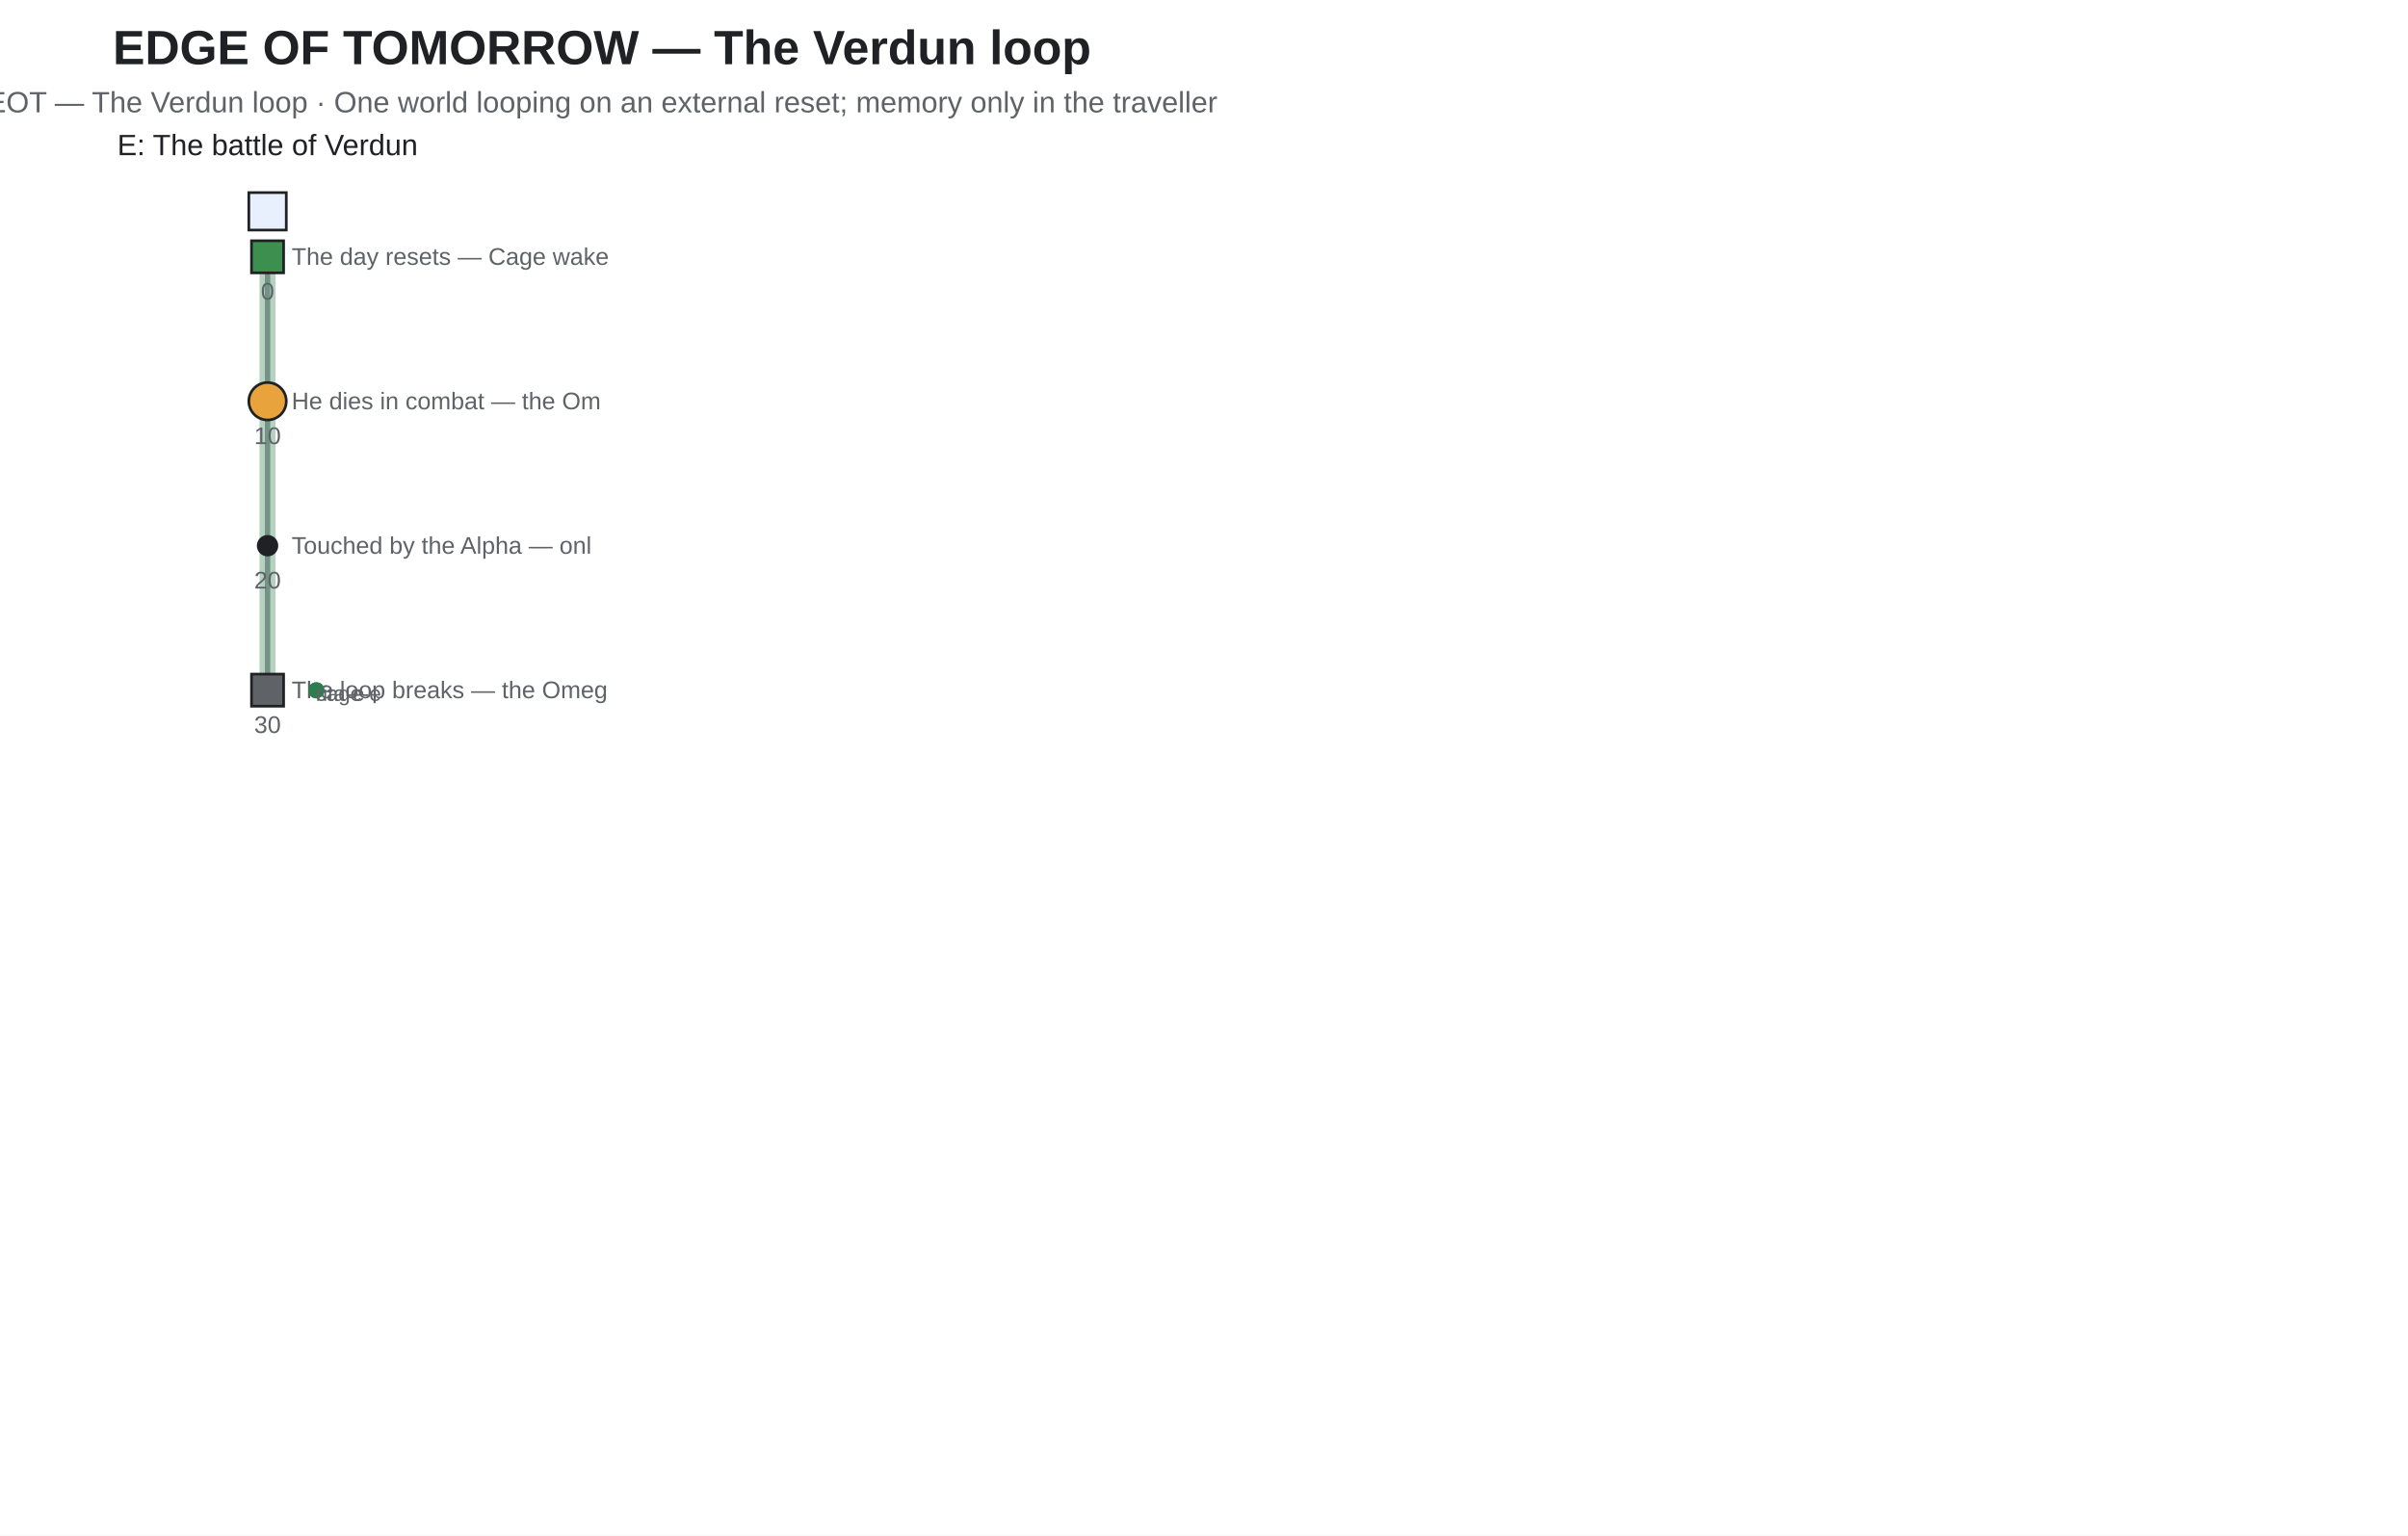
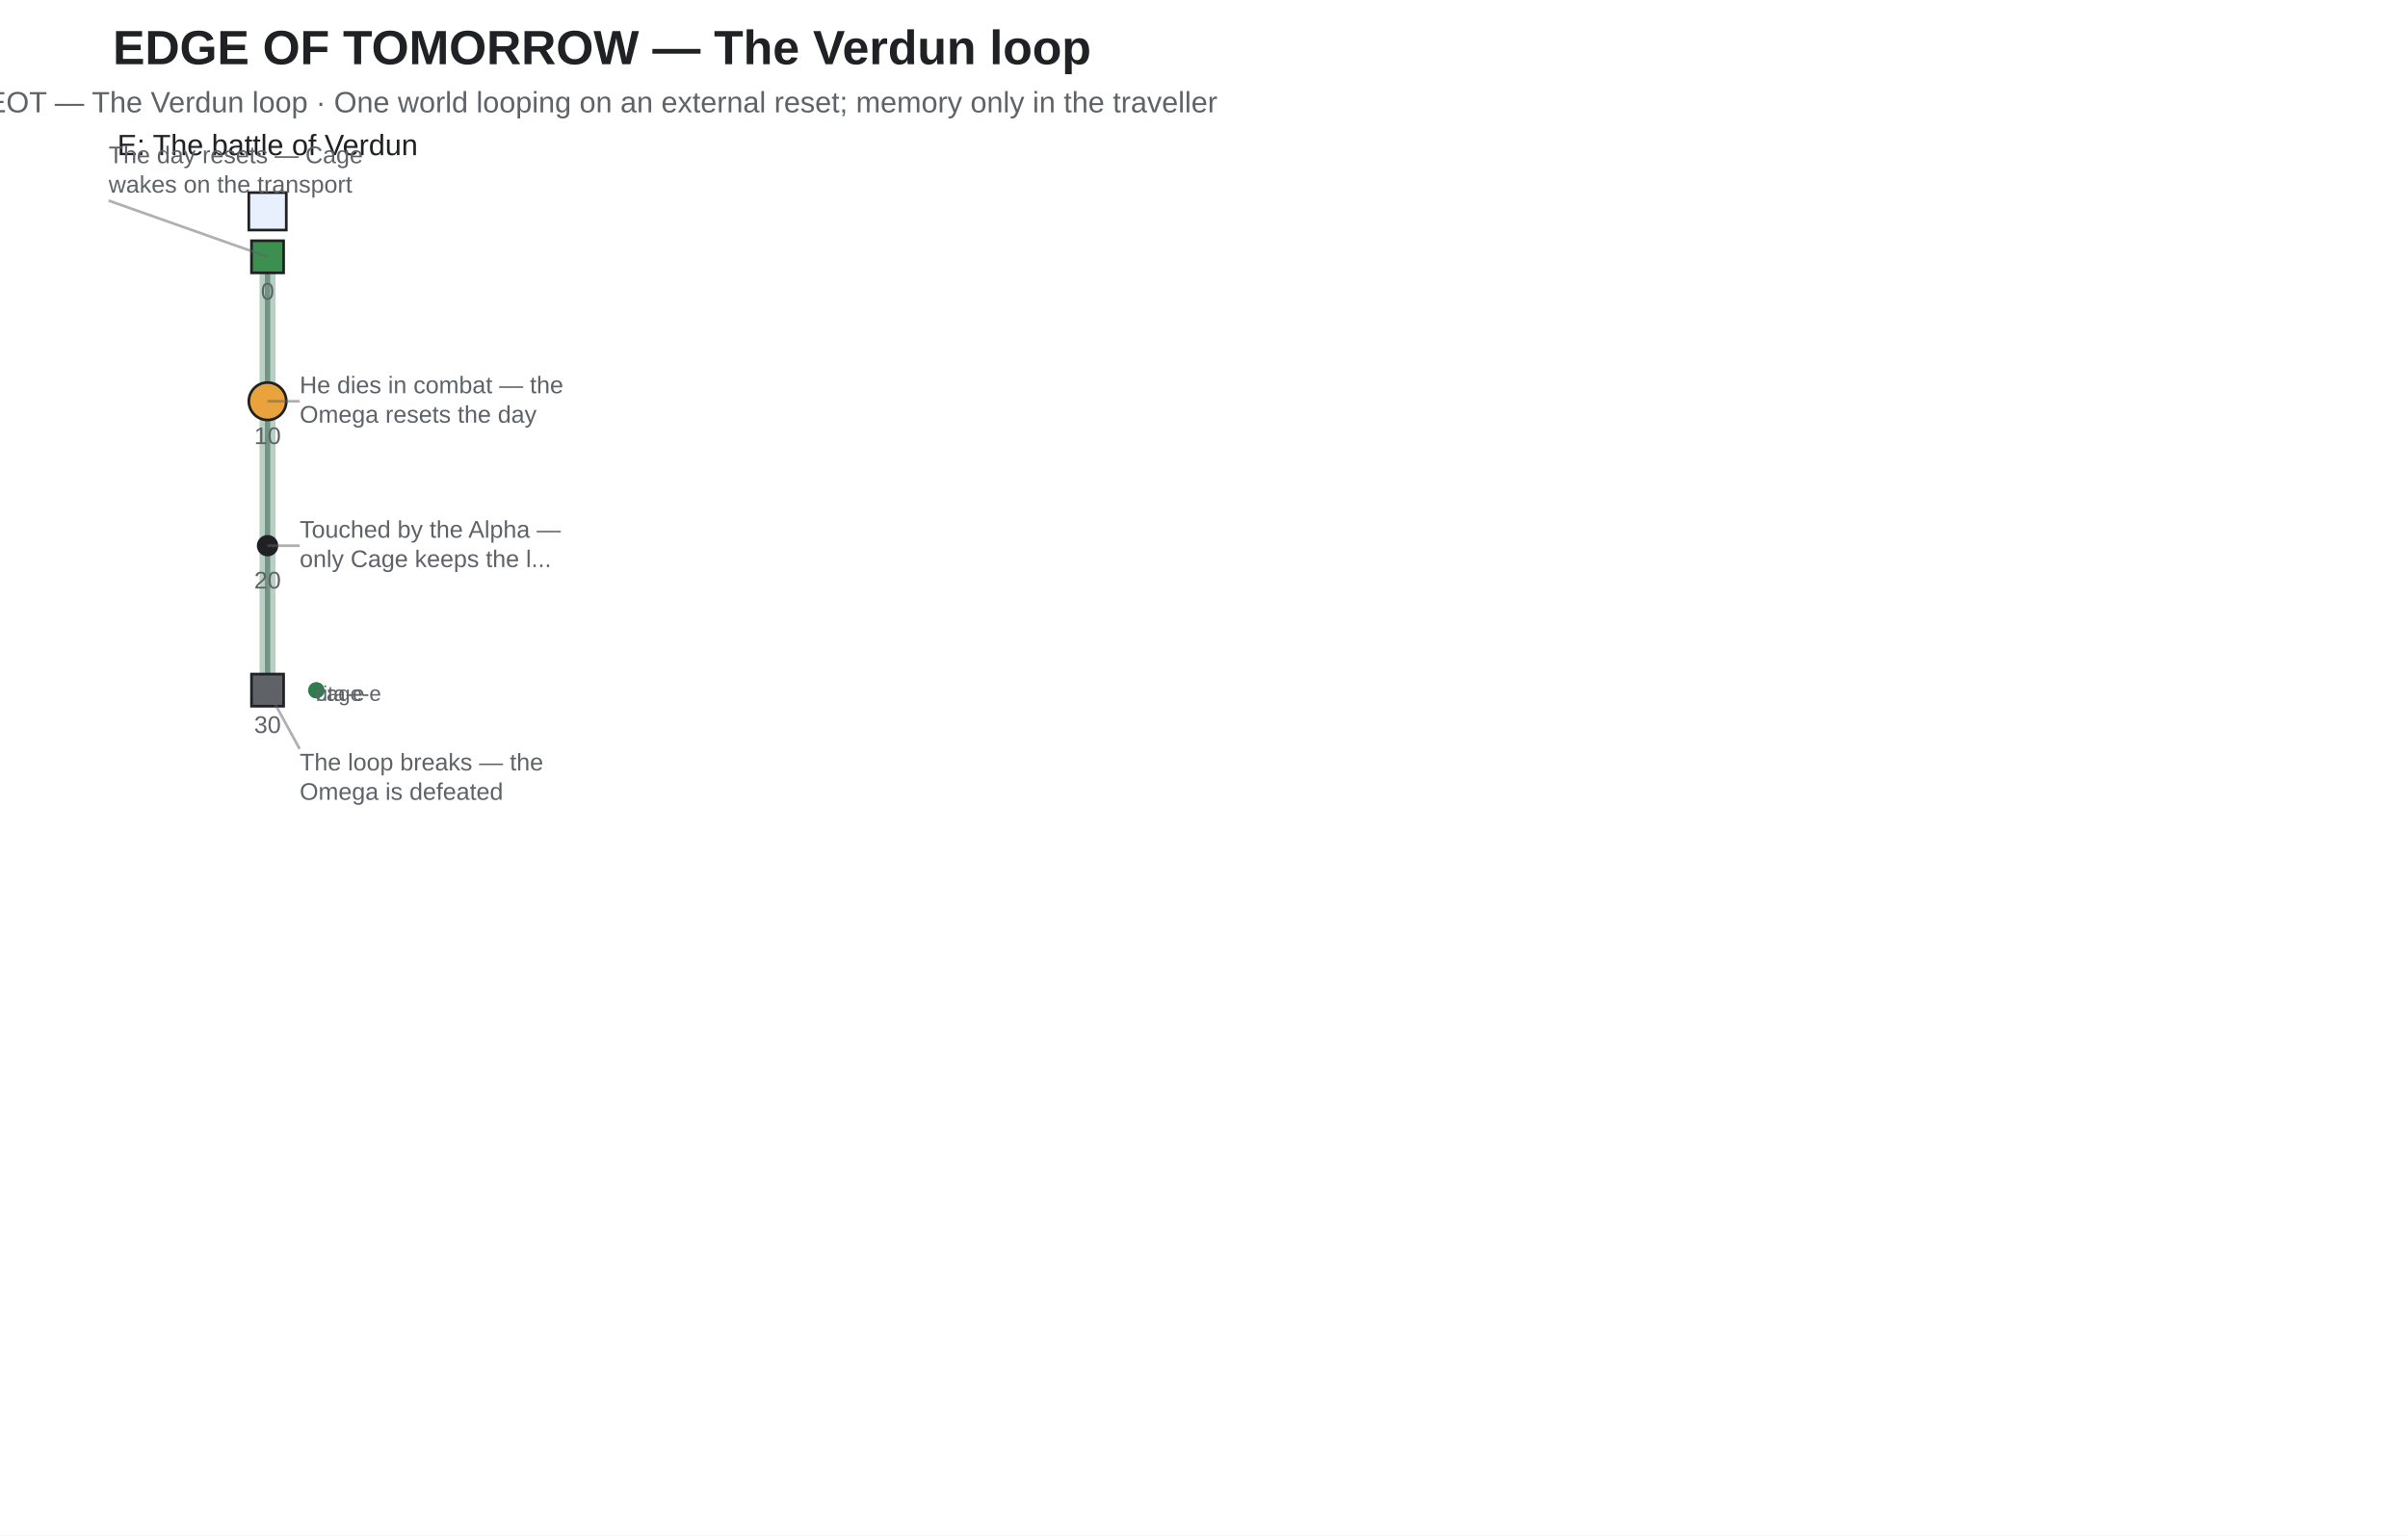
<svg xmlns="http://www.w3.org/2000/svg" width="900" height="574" viewBox="0 0 900 574" font-family="Arial, Helvetica, sans-serif">
  <rect width="900" height="574" fill="#ffffff" />
  <g transform="translate(0,0)">
    <text x="225" y="24" text-anchor="middle" font-size="18" font-weight="bold" fill="#202124">EDGE OF TOMORROW — The Verdun loop</text>
    <text x="225" y="42" text-anchor="middle" font-size="11" fill="#5f6368">EOT — The Verdun loop · One world looping on an external reset; memory only in the traveller</text>
    <line x1="100.0" y1="90.0" x2="100.0" y2="258.0" stroke="#9aa0a6" stroke-width="2" stroke-opacity="1.0" />
    <rect x="93.0" y="72.0" width="14" height="14" fill="#e8f0fe" stroke="#202124" />
    <text x="100.0" y="58.0" text-anchor="middle" font-size="11" fill="#202124">E: The battle of Verdun</text>
    <line x1="100.0" y1="96.0" x2="100.0" y2="258.0" stroke="#2f7d4f" stroke-width="6" stroke-opacity="0.35" stroke-linecap="round" />
    <rect x="94.0" y="90.0" width="12" height="12" fill="#3d8f4f" stroke="#202124" />
    <text x="100.0" y="112.0" text-anchor="middle" font-size="9" fill="#5f6368">0</text>
-     <text x="109.0" y="99.0" font-size="9" fill="#5f6368">The day resets — Cage wake</text>
    <circle cx="100.0" cy="150.0" r="7" fill="#e8a33d" stroke="#202124" />
    <text x="100.0" y="166.0" text-anchor="middle" font-size="9" fill="#5f6368">10</text>
-     <text x="109.0" y="153.0" font-size="9" fill="#5f6368">He dies in combat — the Om</text>
    <circle cx="100.0" cy="204.0" r="4" fill="#202124" />
    <text x="100.0" y="220.0" text-anchor="middle" font-size="9" fill="#5f6368">20</text>
-     <text x="109.0" y="207.0" font-size="9" fill="#5f6368">Touched by the Alpha — onl</text>
    <rect x="94.0" y="252.0" width="12" height="12" fill="#5f6368" stroke="#202124" />
    <text x="100.0" y="274.0" text-anchor="middle" font-size="9" fill="#5f6368">30</text>
-     <text x="109.0" y="261.0" font-size="9" fill="#5f6368">The loop breaks — the Omeg</text>
    <text x="114.0" y="262.0" font-size="14" font-weight="bold" fill="#2f7d4f">●</text>
    <text x="118.0" y="262.0" font-size="8" fill="#5f6368">cage-e</text>
    <text x="114.0" y="262.0" font-size="14" font-weight="bold" fill="#2f7d4f">●</text>
    <text x="118.0" y="262.0" font-size="8" fill="#5f6368">rita-e</text>
+     <line x1="100.0" y1="96.0" x2="40.6" y2="75.0" stroke="#5f6368" stroke-width="1" stroke-opacity="0.5" />
+     <text x="40.6" y="61.0" font-size="9" fill="#5f6368">The day resets — Cage</text>
+     <text x="40.6" y="72.0" font-size="9" fill="#5f6368">wakes on the transport</text>
+     <line x1="100.0" y1="150.0" x2="112.0" y2="150.0" stroke="#5f6368" stroke-width="1" stroke-opacity="0.5" />
+     <text x="112.0" y="147.0" font-size="9" fill="#5f6368">He dies in combat — the</text>
+     <text x="112.0" y="158.0" font-size="9" fill="#5f6368">Omega resets the day</text>
+     <line x1="100.0" y1="204.0" x2="112.0" y2="204.0" stroke="#5f6368" stroke-width="1" stroke-opacity="0.5" />
+     <text x="112.0" y="201.0" font-size="9" fill="#5f6368">Touched by the Alpha —</text>
+     <text x="112.0" y="212.0" font-size="9" fill="#5f6368">only Cage keeps the l...</text>
+     <line x1="100.0" y1="258.0" x2="112.0" y2="280.0" stroke="#5f6368" stroke-width="1" stroke-opacity="0.5" />
+     <text x="112.0" y="288.0" font-size="9" fill="#5f6368">The loop breaks — the</text>
+     <text x="112.0" y="299.0" font-size="9" fill="#5f6368">Omega is defeated</text>
  </g>
</svg>
